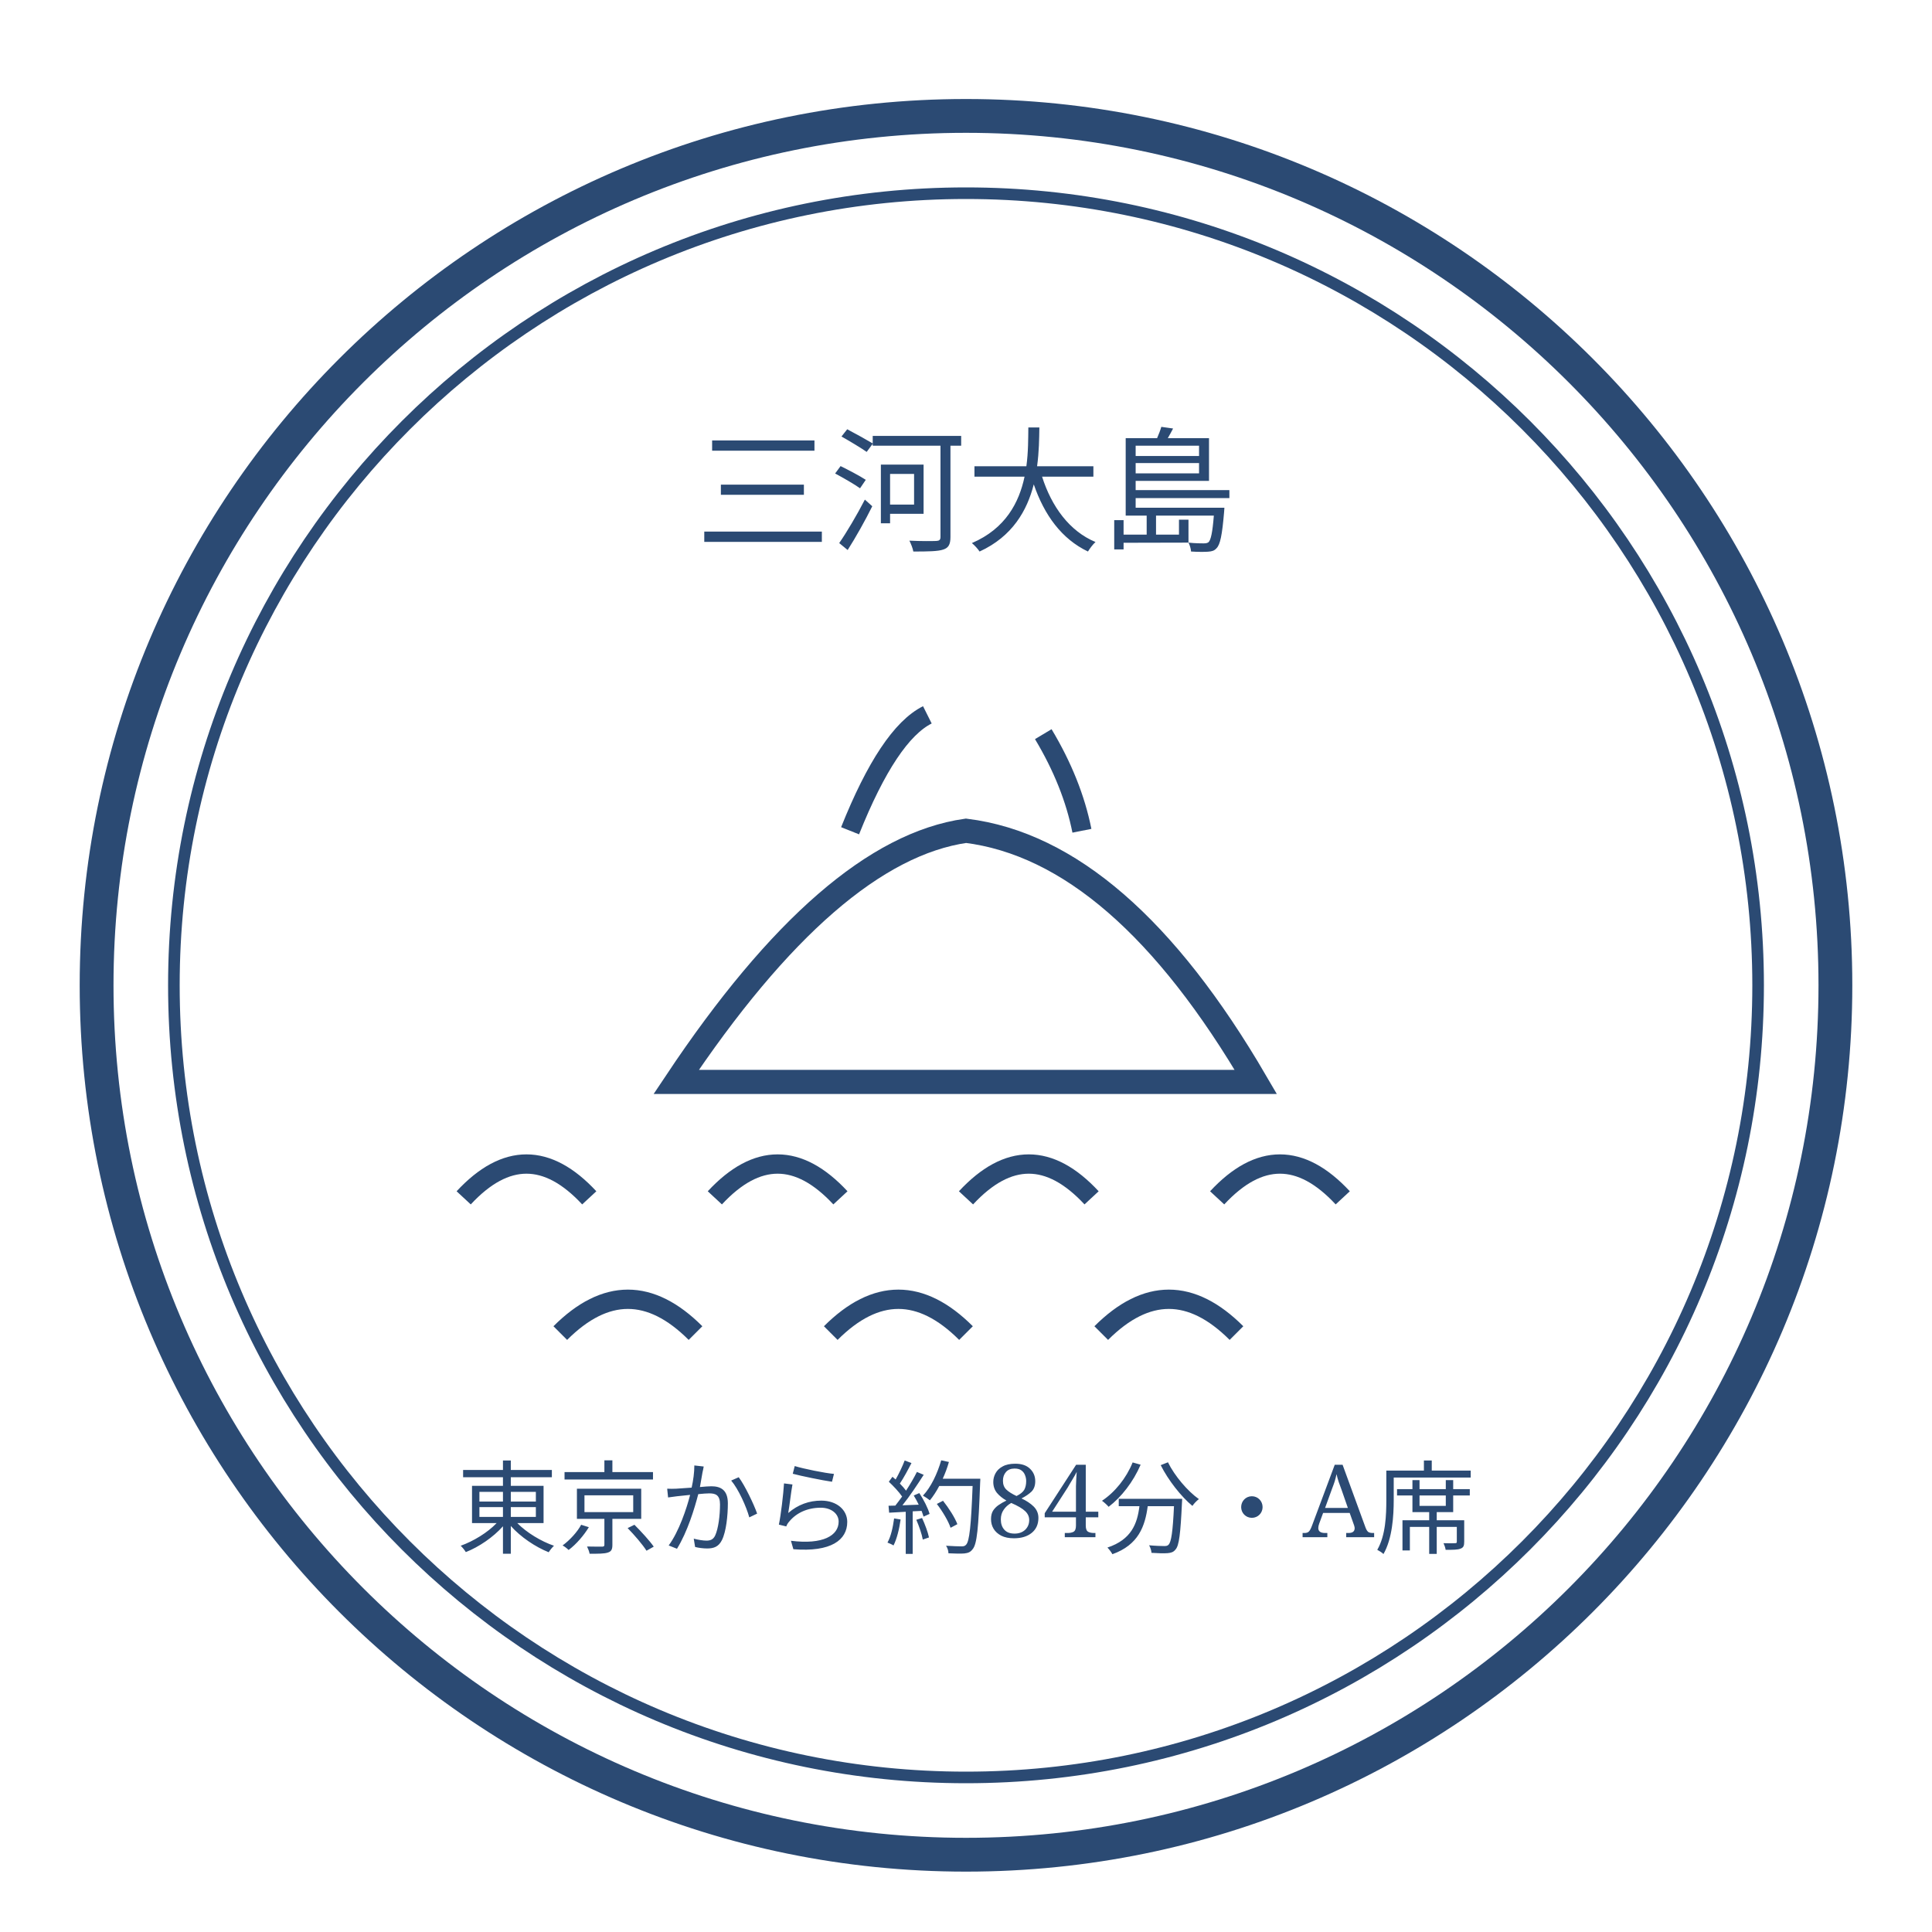
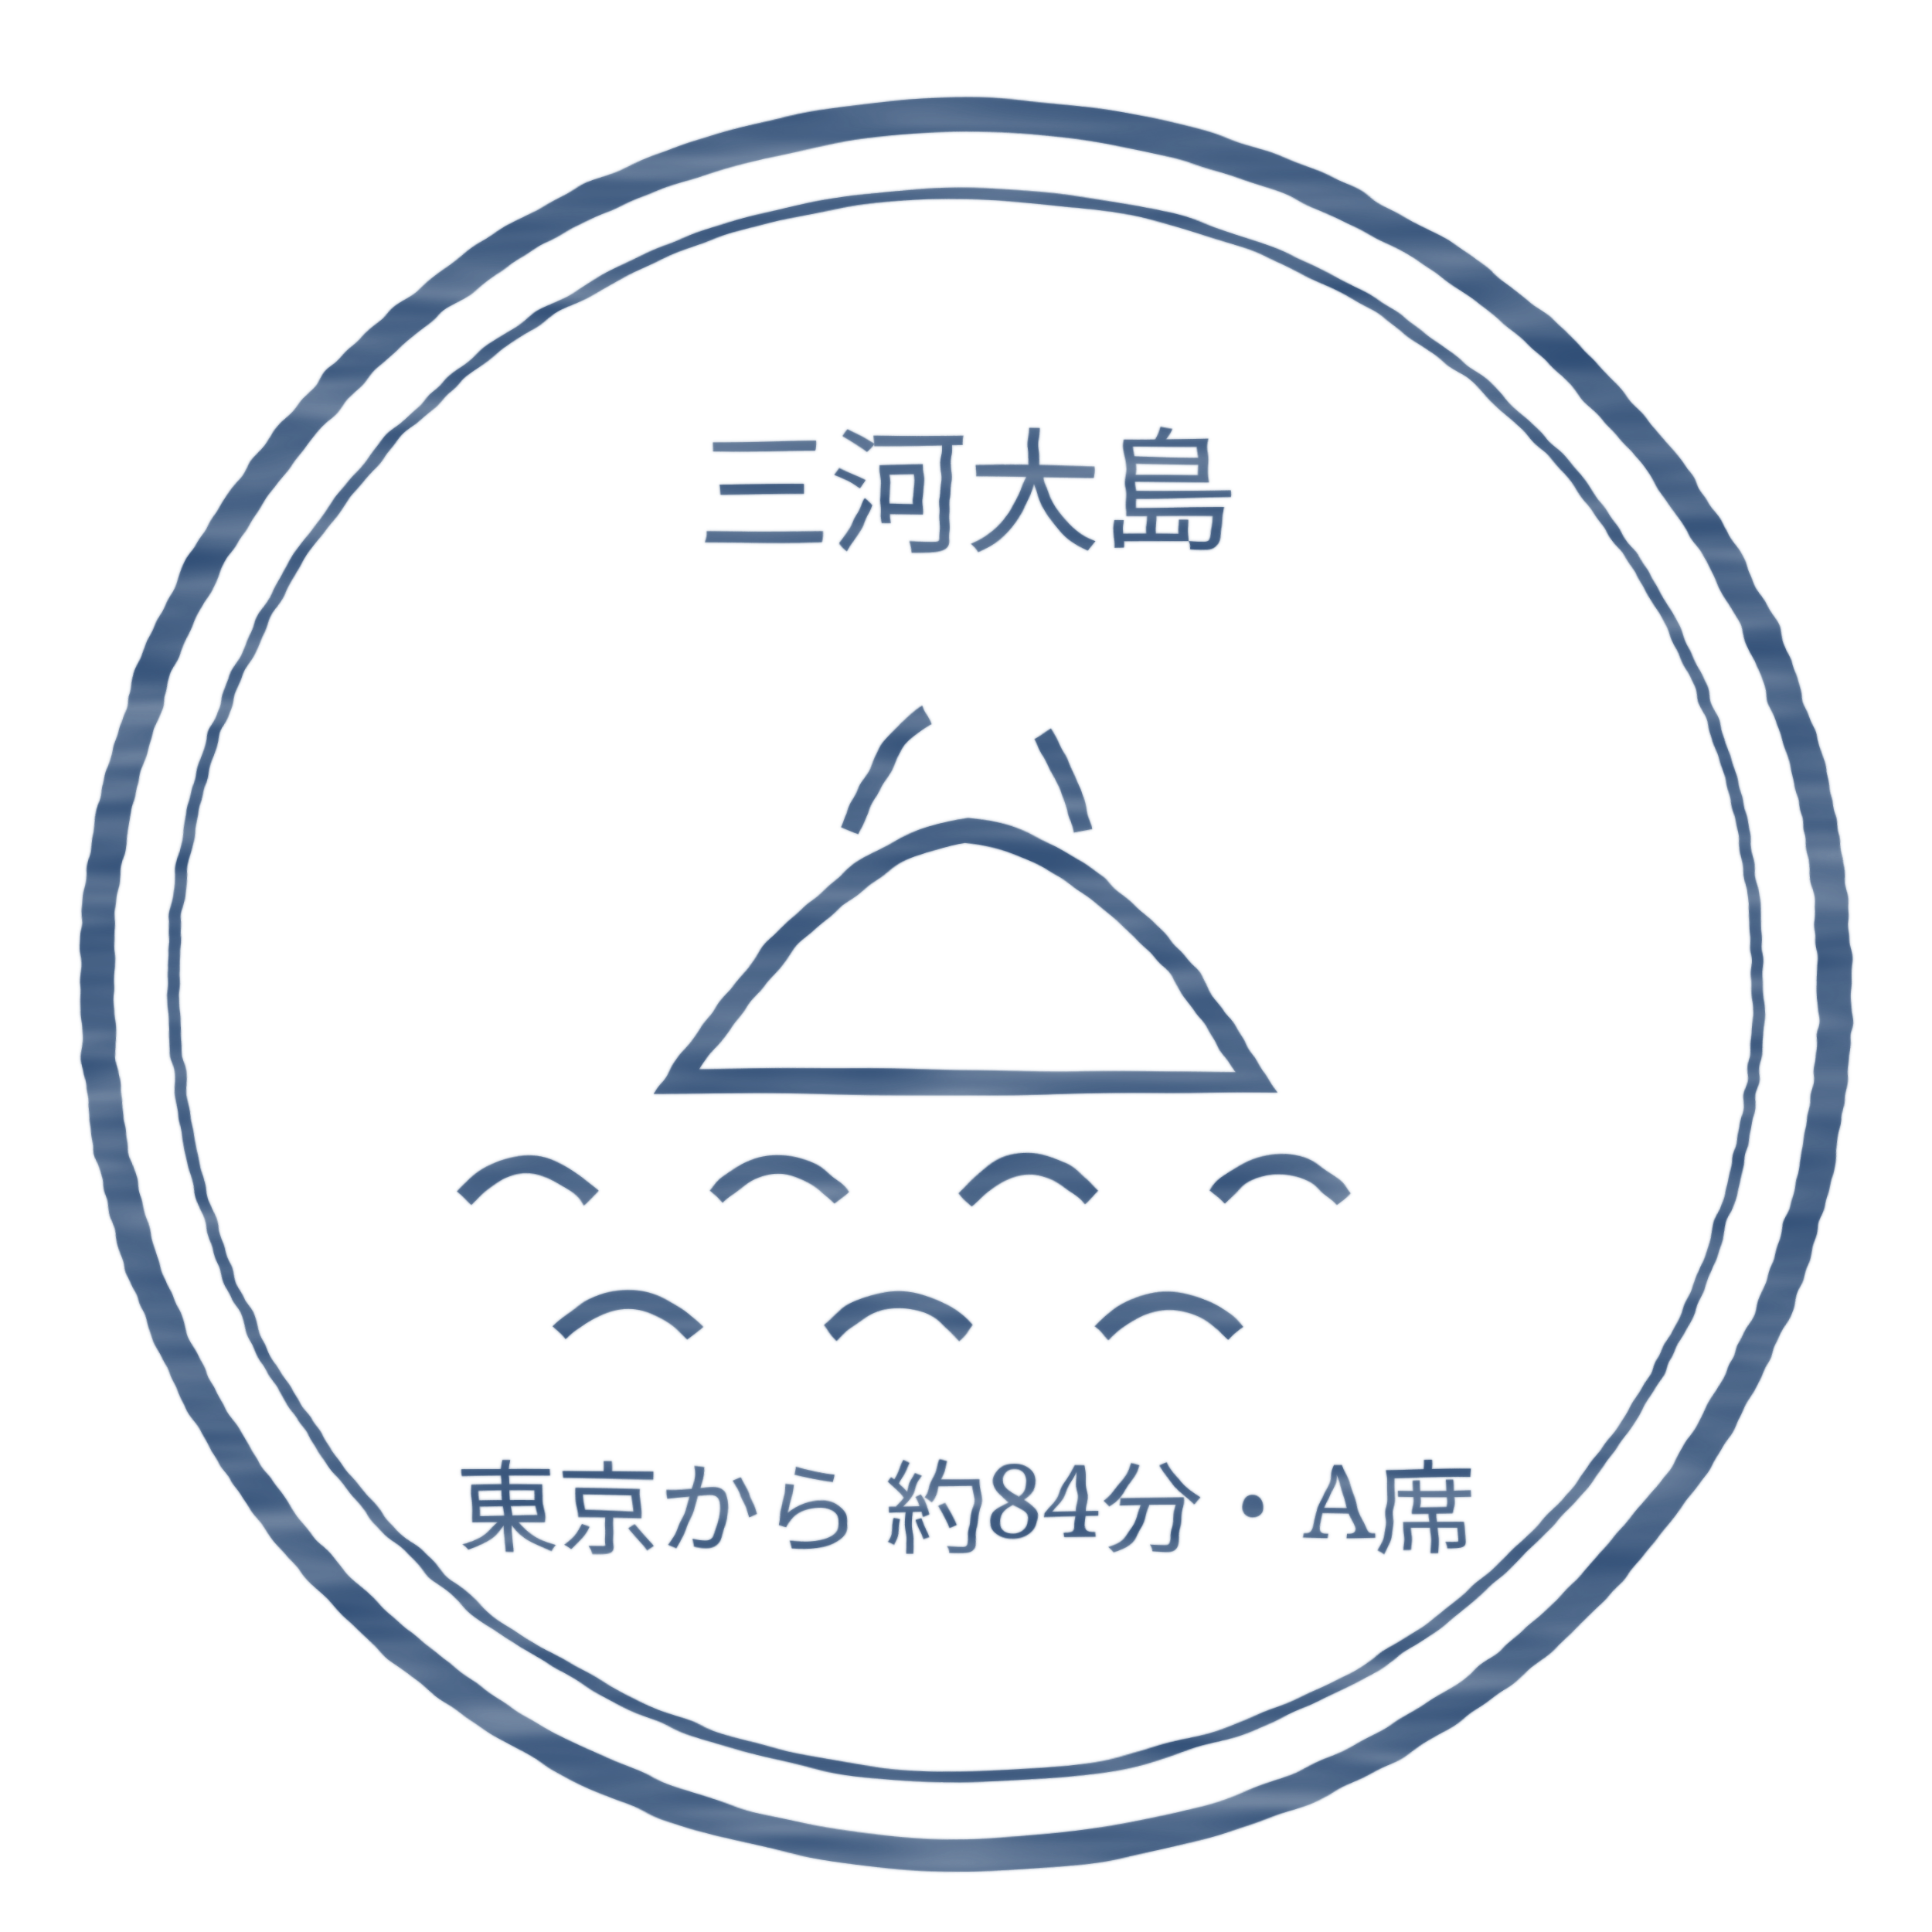
<svg xmlns="http://www.w3.org/2000/svg" viewBox="0 0 200 200" role="img" aria-label="三河大島 車窓スタンプ">
-   <g stroke="#2b4a73" fill="#2b4a73">
+   <defs>
+     <filter id="stampInk" x="-5%" y="-5%" width="110%" height="110%" color-interpolation-filters="sRGB">
+       <feTurbulence type="fractalNoise" baseFrequency="0.045 0.32" numOctaves="2" seed="17" result="paperGrain" />
+       <feDisplacementMap in="SourceGraphic" in2="paperGrain" scale="0.85" xChannelSelector="R" yChannelSelector="G" result="roughInk" />
+       <feColorMatrix in="paperGrain" type="matrix" values="0 0 0 0 1  0 0 0 0 1  0 0 0 0 1  0.3 0.3 0.3 0 0.15" result="inkDensity" />
+       <feComposite in="roughInk" in2="inkDensity" operator="in" result="unevenInk" />
+       <feGaussianBlur in="unevenInk" stdDeviation="0.16" result="inkBleed" />
+       <feMerge>
+         <feMergeNode in="inkBleed" />
+         <feMergeNode in="unevenInk" />
+       </feMerge>
+     </filter>
+   </defs>
+   <g stroke="#2b4a73" fill="#2b4a73" filter="url(#stampInk)">
    <circle cx="100" cy="102" r="90" fill="none" stroke-width="3.5" />
    <circle cx="100" cy="102" r="82" fill="none" stroke-width="1.2" />
    <text x="100" y="56" text-anchor="middle" font-size="14" font-weight="500" font-family="'Shippori Mincho','Hiragino Mincho ProN','Yu Mincho',serif" stroke="none">三河大島</text>
    <path d="M70 112 Q86 88 100 86 Q116 88 130 112 Z" stroke-width="2.5" fill="none" />
    <path d="M88 86 q4 -10 8 -12 M108 76 q3 5 4 10" fill="none" stroke-width="2" />
    <path d="M48 124 q6.5 -7 13 0 M74 124 q6.5 -7 13 0 M100 124 q6.5 -7 13 0 M126 124 q6.5 -7 13 0 " fill="none" stroke-width="2" />
    <path d="M58 138 q7 -7 14 0 M86 138 q7 -7 14 0 M114 138 q7 -7 14 0 " fill="none" stroke-width="2" />
    <text x="100" y="160" text-anchor="middle" font-size="10.5" font-family="'Shippori Mincho','Hiragino Mincho ProN','Yu Mincho',serif" stroke="none">東京から 約84分・A席</text>
  </g>
</svg>
